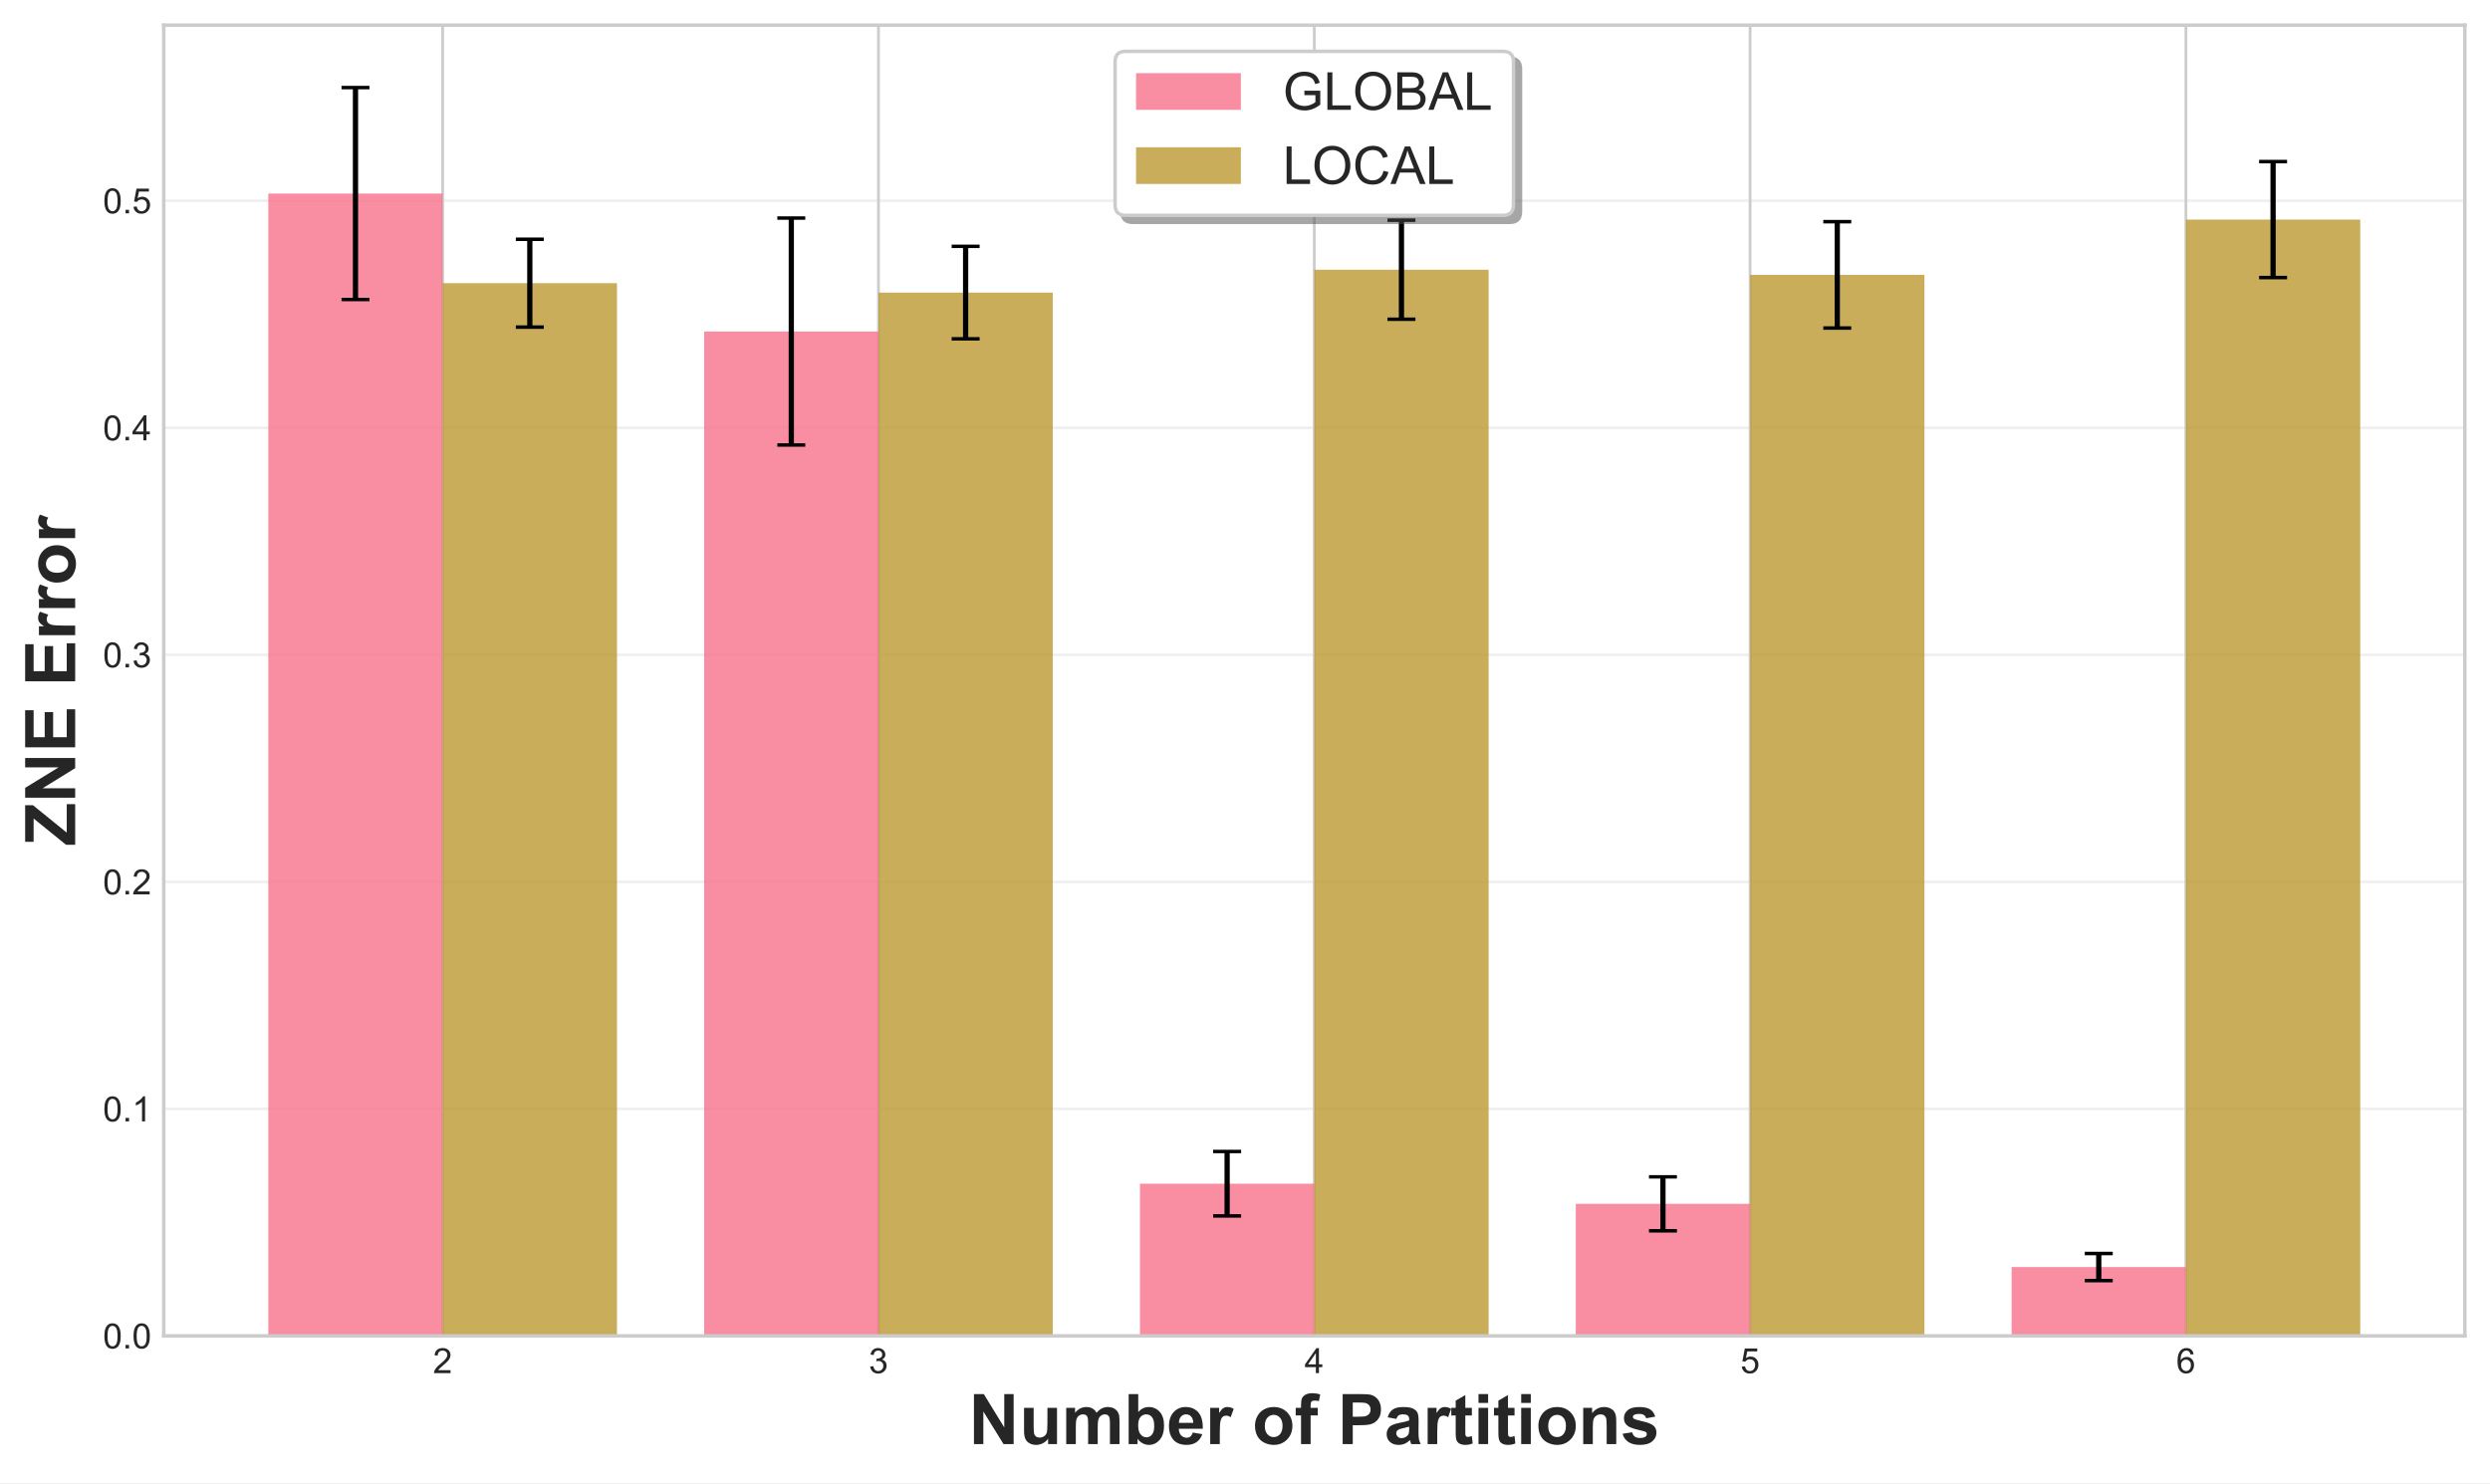
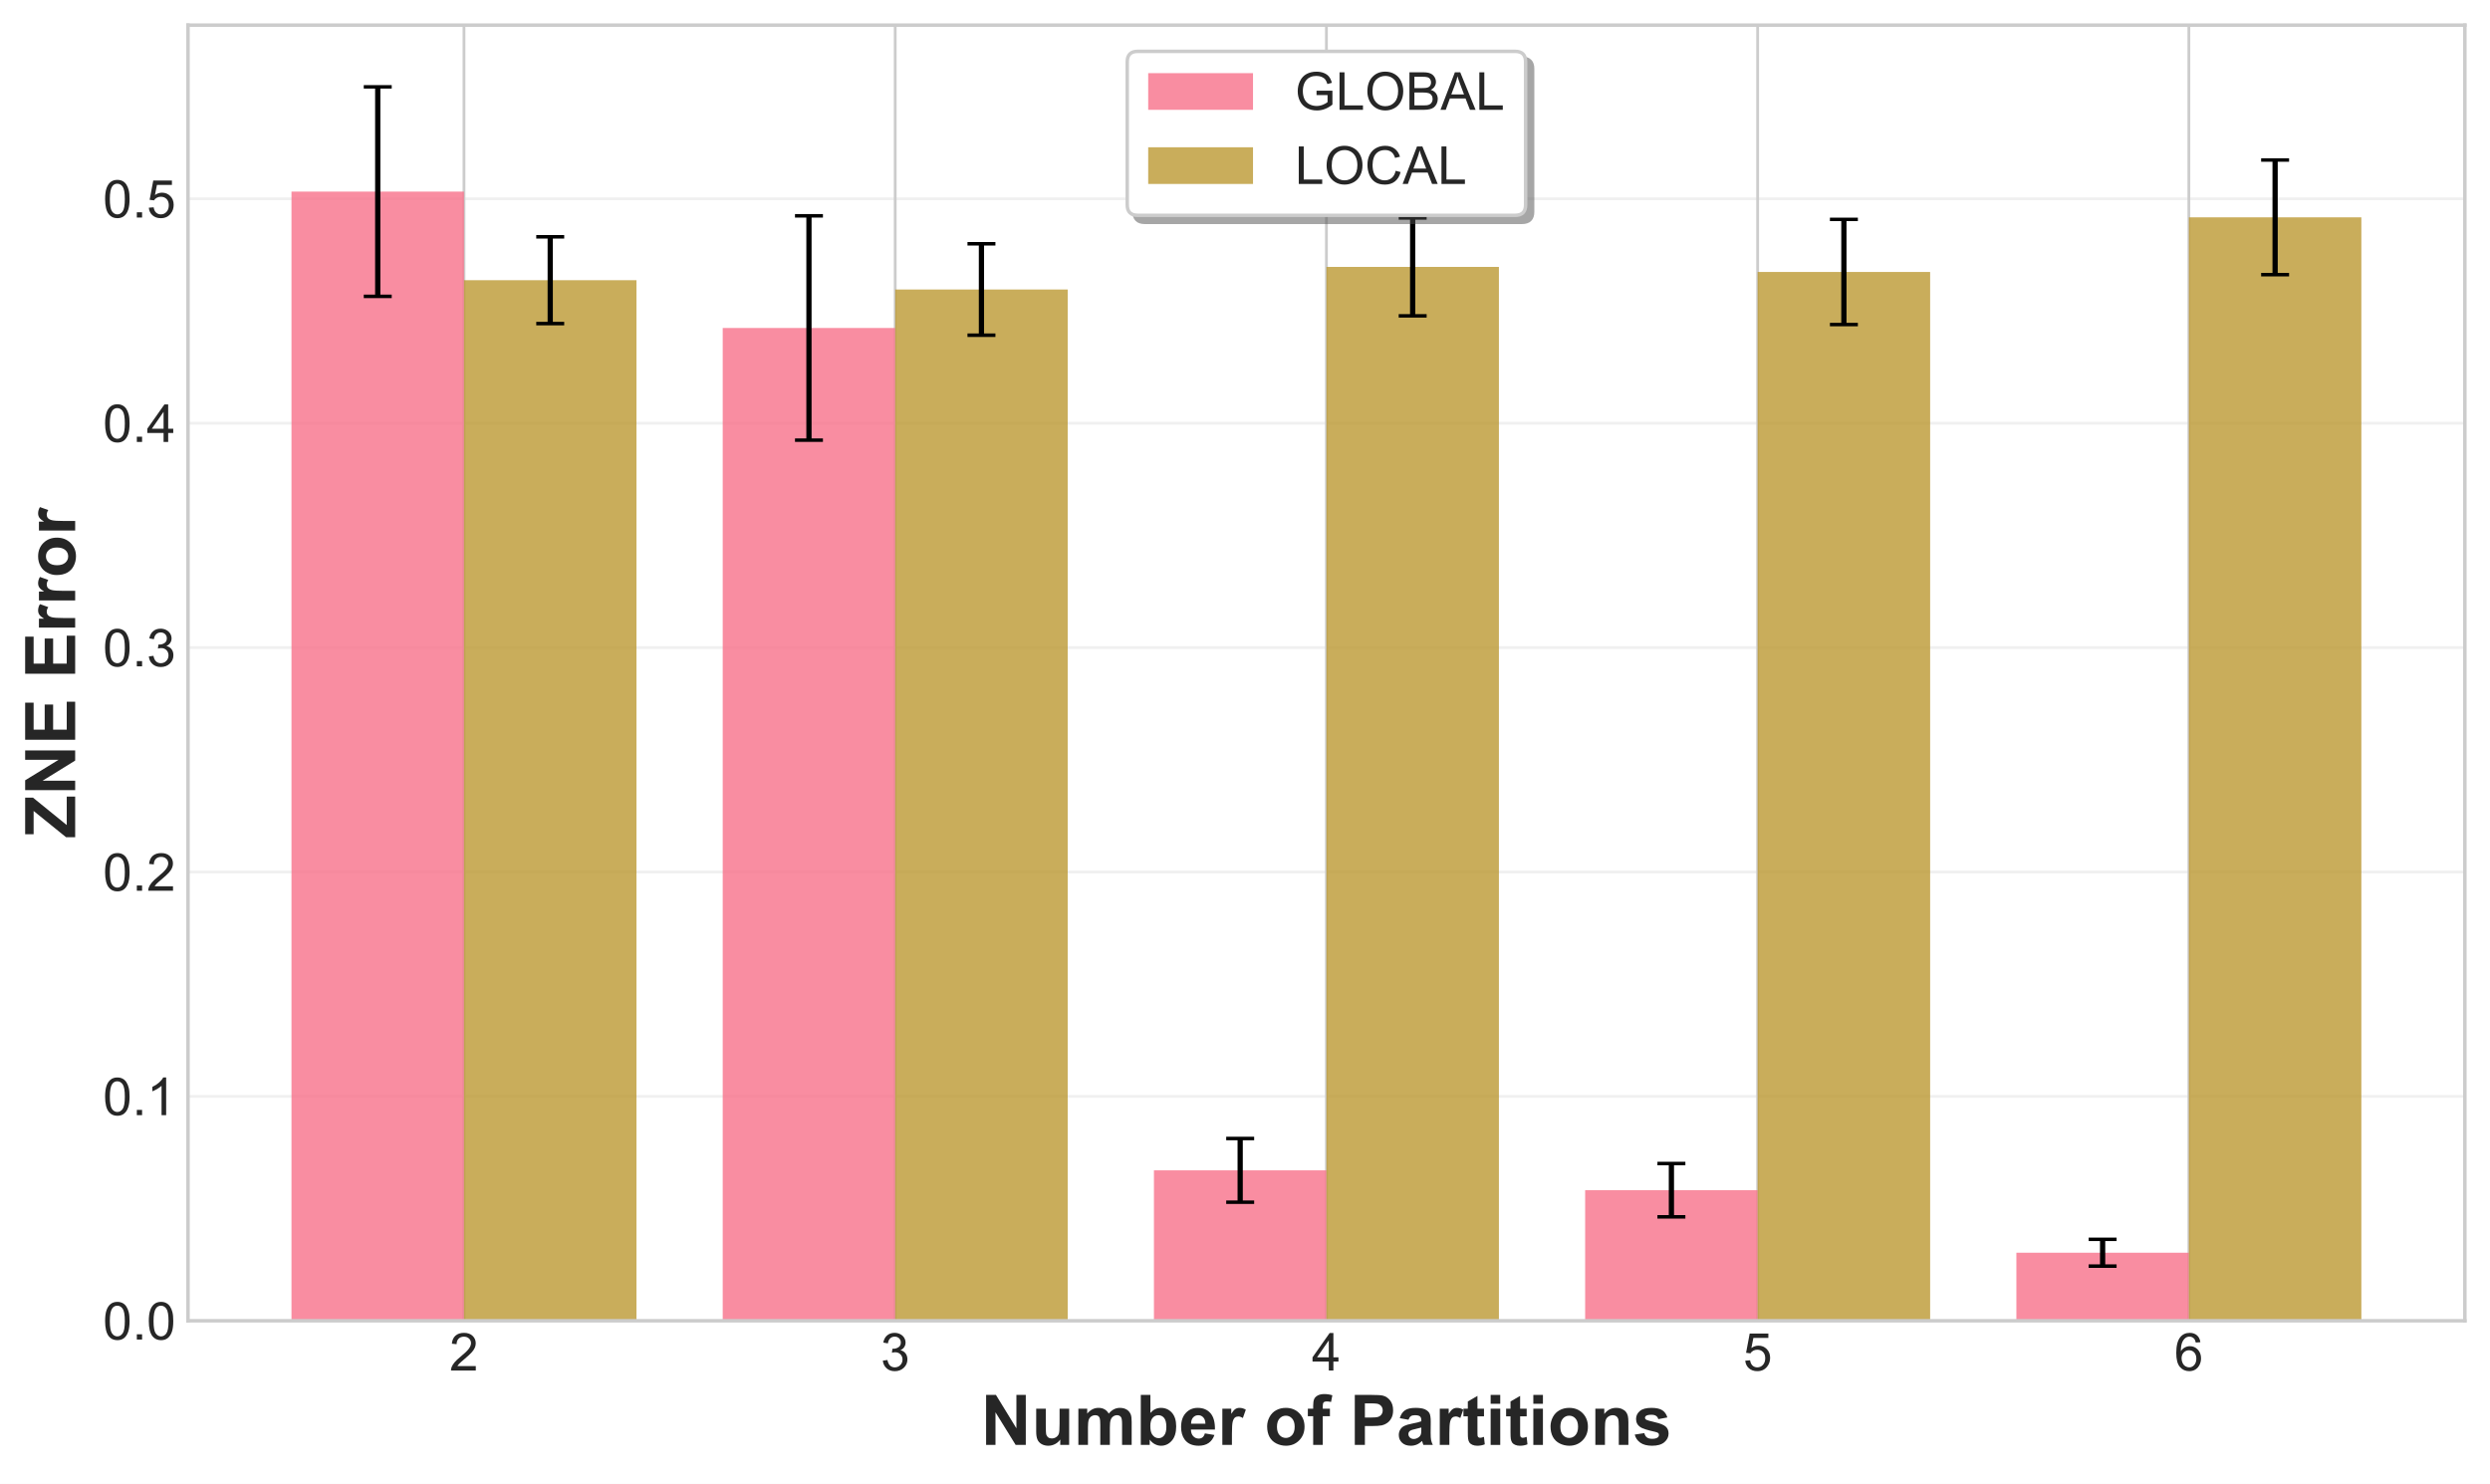
- <svg xmlns="http://www.w3.org/2000/svg" xmlns:xlink="http://www.w3.org/1999/xlink" width="712.697pt" height="424.488pt" viewBox="0 0 712.697 424.488" version="1.1">
+ <svg xmlns="http://www.w3.org/2000/svg" xmlns:xlink="http://www.w3.org/1999/xlink" width="712.717pt" height="424.74pt" viewBox="0 0 712.717 424.74" version="1.1">
  <defs>
    <style type="text/css">*{stroke-linejoin: round; stroke-linecap: butt}</style>
  </defs>
  <g id="figure_1">
    <g id="patch_1">
-       <path d="M 0 424.488  L 712.697 424.488  L 712.697 0  L 0 0  z " style="fill: #ffffff" />
+       <path d="M 0 424.74  L 712.717 424.74  L 712.717 0  L 0 0  z " style="fill: #ffffff" />
    </g>
    <g id="axes_1">
      <g id="patch_2">
-         <path d="M 46.862 382.38  L 705.497 382.38  L 705.497 7.2  L 46.862 7.2  z " style="fill: #ffffff" />
+         <path d="M 53.812 378.06  L 705.518 378.06  L 705.518 7.2  L 53.812 7.2  z " style="fill: #ffffff" />
      </g>
      <g id="matplotlib.axis_1">
        <g id="xtick_1">
          <g id="line2d_1">
-             <path d="M 126.697 382.38  L 126.697 7.2  " clip-path="url(#p441b4c1f3f)" style="fill: none; stroke: #cccccc; stroke-width: 0.8; stroke-linecap: round" />
+             <path d="M 132.807 378.06  L 132.807 7.2  " clip-path="url(#pfa8457f4aa)" style="fill: none; stroke: #cccccc; stroke-width: 0.8; stroke-linecap: round" />
          </g>
          <g id="line2d_2" />
          <g id="text_1">
-             <g style="fill: #262626" transform="translate(123.9166 393.0378) scale(0.1 -0.1)">
+             <g style="fill: #262626" transform="translate(128.6363 392.2967) scale(0.15 -0.15)">
              <defs>
                <path id="ArialMT-32" d="M 3222 541  L 3222 0  L 194 0  Q 188 203 259 391  Q 375 700 629 1000  Q 884 1300 1366 1694  Q 2113 2306 2375 2664  Q 2638 3022 2638 3341  Q 2638 3675 2398 3904  Q 2159 4134 1775 4134  Q 1369 4134 1125 3890  Q 881 3647 878 3216  L 300 3275  Q 359 3922 746 4261  Q 1134 4600 1788 4600  Q 2447 4600 2831 4234  Q 3216 3869 3216 3328  Q 3216 3053 3103 2787  Q 2991 2522 2730 2228  Q 2469 1934 1863 1422  Q 1356 997 1212 845  Q 1069 694 975 541  L 3222 541  z " transform="scale(0.015625)" />
              </defs>
              <use xlink:href="#ArialMT-32" />
            </g>
          </g>
        </g>
        <g id="xtick_2">
          <g id="line2d_3">
-             <path d="M 251.439 382.38  L 251.439 7.2  " clip-path="url(#p441b4c1f3f)" style="fill: none; stroke: #cccccc; stroke-width: 0.8; stroke-linecap: round" />
+             <path d="M 256.236 378.06  L 256.236 7.2  " clip-path="url(#pfa8457f4aa)" style="fill: none; stroke: #cccccc; stroke-width: 0.8; stroke-linecap: round" />
          </g>
          <g id="line2d_4" />
          <g id="text_2">
-             <g style="fill: #262626" transform="translate(248.6581 393.0378) scale(0.1 -0.1)">
+             <g style="fill: #262626" transform="translate(252.0653 392.2967) scale(0.15 -0.15)">
              <defs>
                <path id="ArialMT-33" d="M 269 1209  L 831 1284  Q 928 806 1161 595  Q 1394 384 1728 384  Q 2125 384 2398 659  Q 2672 934 2672 1341  Q 2672 1728 2419 1979  Q 2166 2231 1775 2231  Q 1616 2231 1378 2169  L 1441 2663  Q 1497 2656 1531 2656  Q 1891 2656 2178 2843  Q 2466 3031 2466 3422  Q 2466 3731 2256 3934  Q 2047 4138 1716 4138  Q 1388 4138 1169 3931  Q 950 3725 888 3313  L 325 3413  Q 428 3978 793 4289  Q 1159 4600 1703 4600  Q 2078 4600 2393 4439  Q 2709 4278 2876 4000  Q 3044 3722 3044 3409  Q 3044 3113 2884 2869  Q 2725 2625 2413 2481  Q 2819 2388 3044 2092  Q 3269 1797 3269 1353  Q 3269 753 2831 336  Q 2394 -81 1725 -81  Q 1122 -81 723 278  Q 325 638 269 1209  z " transform="scale(0.015625)" />
              </defs>
              <use xlink:href="#ArialMT-33" />
            </g>
          </g>
        </g>
        <g id="xtick_3">
          <g id="line2d_5">
-             <path d="M 376.18 382.38  L 376.18 7.2  " clip-path="url(#p441b4c1f3f)" style="fill: none; stroke: #cccccc; stroke-width: 0.8; stroke-linecap: round" />
+             <path d="M 379.665 378.06  L 379.665 7.2  " clip-path="url(#pfa8457f4aa)" style="fill: none; stroke: #cccccc; stroke-width: 0.8; stroke-linecap: round" />
          </g>
          <g id="line2d_6" />
          <g id="text_3">
-             <g style="fill: #262626" transform="translate(373.3995 393.0378) scale(0.1 -0.1)">
+             <g style="fill: #262626" transform="translate(375.4943 392.2967) scale(0.15 -0.15)">
              <defs>
                <path id="ArialMT-34" d="M 2069 0  L 2069 1097  L 81 1097  L 81 1613  L 2172 4581  L 2631 4581  L 2631 1613  L 3250 1613  L 3250 1097  L 2631 1097  L 2631 0  L 2069 0  z M 2069 1613  L 2069 3678  L 634 1613  L 2069 1613  z " transform="scale(0.015625)" />
              </defs>
              <use xlink:href="#ArialMT-34" />
            </g>
          </g>
        </g>
        <g id="xtick_4">
          <g id="line2d_7">
-             <path d="M 500.921 382.38  L 500.921 7.2  " clip-path="url(#p441b4c1f3f)" style="fill: none; stroke: #cccccc; stroke-width: 0.8; stroke-linecap: round" />
+             <path d="M 503.094 378.06  L 503.094 7.2  " clip-path="url(#pfa8457f4aa)" style="fill: none; stroke: #cccccc; stroke-width: 0.8; stroke-linecap: round" />
          </g>
          <g id="line2d_8" />
          <g id="text_4">
-             <g style="fill: #262626" transform="translate(498.141 393.0378) scale(0.1 -0.1)">
+             <g style="fill: #262626" transform="translate(498.9233 392.2967) scale(0.15 -0.15)">
              <defs>
                <path id="ArialMT-35" d="M 266 1200  L 856 1250  Q 922 819 1161 601  Q 1400 384 1738 384  Q 2144 384 2425 690  Q 2706 997 2706 1503  Q 2706 1984 2436 2262  Q 2166 2541 1728 2541  Q 1456 2541 1237 2417  Q 1019 2294 894 2097  L 366 2166  L 809 4519  L 3088 4519  L 3088 3981  L 1259 3981  L 1013 2750  Q 1425 3038 1878 3038  Q 2478 3038 2890 2622  Q 3303 2206 3303 1553  Q 3303 931 2941 478  Q 2500 -78 1738 -78  Q 1113 -78 717 272  Q 322 622 266 1200  z " transform="scale(0.015625)" />
              </defs>
              <use xlink:href="#ArialMT-35" />
            </g>
          </g>
        </g>
        <g id="xtick_5">
          <g id="line2d_9">
-             <path d="M 625.663 382.38  L 625.663 7.2  " clip-path="url(#p441b4c1f3f)" style="fill: none; stroke: #cccccc; stroke-width: 0.8; stroke-linecap: round" />
+             <path d="M 626.523 378.06  L 626.523 7.2  " clip-path="url(#pfa8457f4aa)" style="fill: none; stroke: #cccccc; stroke-width: 0.8; stroke-linecap: round" />
          </g>
          <g id="line2d_10" />
          <g id="text_5">
-             <g style="fill: #262626" transform="translate(622.8825 393.0378) scale(0.1 -0.1)">
+             <g style="fill: #262626" transform="translate(622.3523 392.2967) scale(0.15 -0.15)">
              <defs>
                <path id="ArialMT-36" d="M 3184 3459  L 2625 3416  Q 2550 3747 2413 3897  Q 2184 4138 1850 4138  Q 1581 4138 1378 3988  Q 1113 3794 959 3422  Q 806 3050 800 2363  Q 1003 2672 1297 2822  Q 1591 2972 1913 2972  Q 2475 2972 2870 2558  Q 3266 2144 3266 1488  Q 3266 1056 3080 686  Q 2894 316 2569 119  Q 2244 -78 1831 -78  Q 1128 -78 684 439  Q 241 956 241 2144  Q 241 3472 731 4075  Q 1159 4600 1884 4600  Q 2425 4600 2770 4297  Q 3116 3994 3184 3459  z M 888 1484  Q 888 1194 1011 928  Q 1134 663 1356 523  Q 1578 384 1822 384  Q 2178 384 2434 671  Q 2691 959 2691 1453  Q 2691 1928 2437 2201  Q 2184 2475 1800 2475  Q 1419 2475 1153 2201  Q 888 1928 888 1484  z " transform="scale(0.015625)" />
              </defs>
              <use xlink:href="#ArialMT-36" />
            </g>
          </g>
        </g>
        <g id="text_6">
-           <g style="fill: #262626" transform="translate(277.2878 413.3409) scale(0.2 -0.2)">
+           <g style="fill: #262626" transform="translate(280.7728 413.5936) scale(0.2 -0.2)">
            <defs>
              <path id="Arial-BoldMT-4e" d="M 475 0  L 475 4581  L 1375 4581  L 3250 1522  L 3250 4581  L 4109 4581  L 4109 0  L 3181 0  L 1334 2988  L 1334 0  L 475 0  z " transform="scale(0.015625)" />
              <path id="Arial-BoldMT-75" d="M 2644 0  L 2644 497  Q 2463 231 2167 78  Q 1872 -75 1544 -75  Q 1209 -75 943 72  Q 678 219 559 484  Q 441 750 441 1219  L 441 3319  L 1319 3319  L 1319 1794  Q 1319 1094 1367 936  Q 1416 778 1544 686  Q 1672 594 1869 594  Q 2094 594 2272 717  Q 2450 841 2515 1023  Q 2581 1206 2581 1919  L 2581 3319  L 3459 3319  L 3459 0  L 2644 0  z " transform="scale(0.015625)" />
              <path id="Arial-BoldMT-6d" d="M 394 3319  L 1203 3319  L 1203 2866  Q 1638 3394 2238 3394  Q 2556 3394 2790 3262  Q 3025 3131 3175 2866  Q 3394 3131 3647 3262  Q 3900 3394 4188 3394  Q 4553 3394 4806 3245  Q 5059 3097 5184 2809  Q 5275 2597 5275 2122  L 5275 0  L 4397 0  L 4397 1897  Q 4397 2391 4306 2534  Q 4184 2722 3931 2722  Q 3747 2722 3584 2609  Q 3422 2497 3350 2280  Q 3278 2063 3278 1594  L 3278 0  L 2400 0  L 2400 1819  Q 2400 2303 2353 2443  Q 2306 2584 2207 2653  Q 2109 2722 1941 2722  Q 1738 2722 1575 2612  Q 1413 2503 1342 2297  Q 1272 2091 1272 1613  L 1272 0  L 394 0  L 394 3319  z " transform="scale(0.015625)" />
              <path id="Arial-BoldMT-62" d="M 422 0  L 422 4581  L 1300 4581  L 1300 2931  Q 1706 3394 2263 3394  Q 2869 3394 3266 2955  Q 3663 2516 3663 1694  Q 3663 844 3258 384  Q 2853 -75 2275 -75  Q 1991 -75 1714 67  Q 1438 209 1238 488  L 1238 0  L 422 0  z M 1294 1731  Q 1294 1216 1456 969  Q 1684 619 2063 619  Q 2353 619 2558 867  Q 2763 1116 2763 1650  Q 2763 2219 2556 2470  Q 2350 2722 2028 2722  Q 1713 2722 1503 2476  Q 1294 2231 1294 1731  z " transform="scale(0.015625)" />
              <path id="Arial-BoldMT-65" d="M 2381 1056  L 3256 909  Q 3088 428 2723 176  Q 2359 -75 1813 -75  Q 947 -75 531 491  Q 203 944 203 1634  Q 203 2459 634 2926  Q 1066 3394 1725 3394  Q 2466 3394 2894 2905  Q 3322 2416 3303 1406  L 1103 1406  Q 1113 1016 1316 798  Q 1519 581 1822 581  Q 2028 581 2168 693  Q 2309 806 2381 1056  z M 2431 1944  Q 2422 2325 2234 2523  Q 2047 2722 1778 2722  Q 1491 2722 1303 2513  Q 1116 2303 1119 1944  L 2431 1944  z " transform="scale(0.015625)" />
              <path id="Arial-BoldMT-72" d="M 1300 0  L 422 0  L 422 3319  L 1238 3319  L 1238 2847  Q 1447 3181 1614 3287  Q 1781 3394 1994 3394  Q 2294 3394 2572 3228  L 2300 2463  Q 2078 2606 1888 2606  Q 1703 2606 1575 2504  Q 1447 2403 1373 2137  Q 1300 1872 1300 1025  L 1300 0  z " transform="scale(0.015625)" />
              <path id="Arial-BoldMT-20" transform="scale(0.015625)" />
              <path id="Arial-BoldMT-6f" d="M 256 1706  Q 256 2144 472 2553  Q 688 2963 1083 3178  Q 1478 3394 1966 3394  Q 2719 3394 3200 2905  Q 3681 2416 3681 1669  Q 3681 916 3195 420  Q 2709 -75 1972 -75  Q 1516 -75 1102 131  Q 688 338 472 736  Q 256 1134 256 1706  z M 1156 1659  Q 1156 1166 1390 903  Q 1625 641 1969 641  Q 2313 641 2545 903  Q 2778 1166 2778 1666  Q 2778 2153 2545 2415  Q 2313 2678 1969 2678  Q 1625 2678 1390 2415  Q 1156 2153 1156 1659  z " transform="scale(0.015625)" />
              <path id="Arial-BoldMT-66" d="M 75 3319  L 563 3319  L 563 3569  Q 563 3988 652 4194  Q 741 4400 980 4529  Q 1219 4659 1584 4659  Q 1959 4659 2319 4547  L 2200 3934  Q 1991 3984 1797 3984  Q 1606 3984 1523 3895  Q 1441 3806 1441 3553  L 1441 3319  L 2097 3319  L 2097 2628  L 1441 2628  L 1441 0  L 563 0  L 563 2628  L 75 2628  L 75 3319  z " transform="scale(0.015625)" />
              <path id="Arial-BoldMT-50" d="M 466 0  L 466 4581  L 1950 4581  Q 2794 4581 3050 4513  Q 3444 4409 3709 4064  Q 3975 3719 3975 3172  Q 3975 2750 3822 2462  Q 3669 2175 3433 2011  Q 3197 1847 2953 1794  Q 2622 1728 1994 1728  L 1391 1728  L 1391 0  L 466 0  z M 1391 3806  L 1391 2506  L 1897 2506  Q 2444 2506 2628 2578  Q 2813 2650 2917 2803  Q 3022 2956 3022 3159  Q 3022 3409 2875 3571  Q 2728 3734 2503 3775  Q 2338 3806 1838 3806  L 1391 3806  z " transform="scale(0.015625)" />
              <path id="Arial-BoldMT-61" d="M 1116 2306  L 319 2450  Q 453 2931 781 3162  Q 1109 3394 1756 3394  Q 2344 3394 2631 3255  Q 2919 3116 3036 2902  Q 3153 2688 3153 2116  L 3144 1091  Q 3144 653 3186 445  Q 3228 238 3344 0  L 2475 0  Q 2441 88 2391 259  Q 2369 338 2359 363  Q 2134 144 1878 34  Q 1622 -75 1331 -75  Q 819 -75 523 203  Q 228 481 228 906  Q 228 1188 362 1408  Q 497 1628 739 1745  Q 981 1863 1438 1950  Q 2053 2066 2291 2166  L 2291 2253  Q 2291 2506 2166 2614  Q 2041 2722 1694 2722  Q 1459 2722 1328 2630  Q 1197 2538 1116 2306  z M 2291 1594  Q 2122 1538 1756 1459  Q 1391 1381 1278 1306  Q 1106 1184 1106 997  Q 1106 813 1243 678  Q 1381 544 1594 544  Q 1831 544 2047 700  Q 2206 819 2256 991  Q 2291 1103 2291 1419  L 2291 1594  z " transform="scale(0.015625)" />
              <path id="Arial-BoldMT-74" d="M 1981 3319  L 1981 2619  L 1381 2619  L 1381 1281  Q 1381 875 1398 808  Q 1416 741 1477 697  Q 1538 653 1625 653  Q 1747 653 1978 738  L 2053 56  Q 1747 -75 1359 -75  Q 1122 -75 931 4  Q 741 84 652 211  Q 563 338 528 553  Q 500 706 500 1172  L 500 2619  L 97 2619  L 97 3319  L 500 3319  L 500 3978  L 1381 4491  L 1381 3319  L 1981 3319  z " transform="scale(0.015625)" />
              <path id="Arial-BoldMT-69" d="M 459 3769  L 459 4581  L 1338 4581  L 1338 3769  L 459 3769  z M 459 0  L 459 3319  L 1338 3319  L 1338 0  L 459 0  z " transform="scale(0.015625)" />
              <path id="Arial-BoldMT-6e" d="M 3478 0  L 2600 0  L 2600 1694  Q 2600 2231 2544 2389  Q 2488 2547 2361 2634  Q 2234 2722 2056 2722  Q 1828 2722 1647 2597  Q 1466 2472 1398 2265  Q 1331 2059 1331 1503  L 1331 0  L 453 0  L 453 3319  L 1269 3319  L 1269 2831  Q 1703 3394 2363 3394  Q 2653 3394 2893 3289  Q 3134 3184 3257 3021  Q 3381 2859 3429 2653  Q 3478 2447 3478 2063  L 3478 0  z " transform="scale(0.015625)" />
              <path id="Arial-BoldMT-73" d="M 150 947  L 1031 1081  Q 1088 825 1259 692  Q 1431 559 1741 559  Q 2081 559 2253 684  Q 2369 772 2369 919  Q 2369 1019 2306 1084  Q 2241 1147 2013 1200  Q 950 1434 666 1628  Q 272 1897 272 2375  Q 272 2806 612 3100  Q 953 3394 1669 3394  Q 2350 3394 2681 3172  Q 3013 2950 3138 2516  L 2309 2363  Q 2256 2556 2107 2659  Q 1959 2763 1684 2763  Q 1338 2763 1188 2666  Q 1088 2597 1088 2488  Q 1088 2394 1175 2328  Q 1294 2241 1995 2081  Q 2697 1922 2975 1691  Q 3250 1456 3250 1038  Q 3250 581 2869 253  Q 2488 -75 1741 -75  Q 1063 -75 667 200  Q 272 475 150 947  z " transform="scale(0.015625)" />
            </defs>
            <use xlink:href="#Arial-BoldMT-4e" />
            <use xlink:href="#Arial-BoldMT-75" transform="translate(72.2168 0)" />
            <use xlink:href="#Arial-BoldMT-6d" transform="translate(133.3008 0)" />
            <use xlink:href="#Arial-BoldMT-62" transform="translate(222.2168 0)" />
            <use xlink:href="#Arial-BoldMT-65" transform="translate(283.3008 0)" />
            <use xlink:href="#Arial-BoldMT-72" transform="translate(338.916 0)" />
            <use xlink:href="#Arial-BoldMT-20" transform="translate(377.832 0)" />
            <use xlink:href="#Arial-BoldMT-6f" transform="translate(405.6152 0)" />
            <use xlink:href="#Arial-BoldMT-66" transform="translate(466.6992 0)" />
            <use xlink:href="#Arial-BoldMT-20" transform="translate(500 0)" />
            <use xlink:href="#Arial-BoldMT-50" transform="translate(527.7832 0)" />
            <use xlink:href="#Arial-BoldMT-61" transform="translate(594.4824 0)" />
            <use xlink:href="#Arial-BoldMT-72" transform="translate(650.0977 0)" />
            <use xlink:href="#Arial-BoldMT-74" transform="translate(689.0137 0)" />
            <use xlink:href="#Arial-BoldMT-69" transform="translate(722.3145 0)" />
            <use xlink:href="#Arial-BoldMT-74" transform="translate(750.0977 0)" />
            <use xlink:href="#Arial-BoldMT-69" transform="translate(783.3984 0)" />
            <use xlink:href="#Arial-BoldMT-6f" transform="translate(811.1816 0)" />
            <use xlink:href="#Arial-BoldMT-6e" transform="translate(872.2656 0)" />
            <use xlink:href="#Arial-BoldMT-73" transform="translate(933.3496 0)" />
          </g>
        </g>
      </g>
      <g id="matplotlib.axis_2">
        <g id="ytick_1">
          <g id="line2d_11">
-             <path d="M 46.862 382.38  L 705.497 382.38  " clip-path="url(#p441b4c1f3f)" style="fill: none; stroke: #cccccc; stroke-opacity: 0.3; stroke-width: 0.8; stroke-linecap: round" />
+             <path d="M 53.812 378.06  L 705.518 378.06  " clip-path="url(#pfa8457f4aa)" style="fill: none; stroke: #cccccc; stroke-opacity: 0.3; stroke-width: 0.8; stroke-linecap: round" />
          </g>
          <g id="line2d_12" />
          <g id="text_7">
-             <g style="fill: #262626" transform="translate(29.4625 385.9589) scale(0.1 -0.1)">
+             <g style="fill: #262626" transform="translate(29.4625 383.4284) scale(0.15 -0.15)">
              <defs>
                <path id="ArialMT-30" d="M 266 2259  Q 266 3072 433 3567  Q 600 4063 929 4331  Q 1259 4600 1759 4600  Q 2128 4600 2406 4451  Q 2684 4303 2865 4023  Q 3047 3744 3150 3342  Q 3253 2941 3253 2259  Q 3253 1453 3087 958  Q 2922 463 2592 192  Q 2263 -78 1759 -78  Q 1097 -78 719 397  Q 266 969 266 2259  z M 844 2259  Q 844 1131 1108 757  Q 1372 384 1759 384  Q 2147 384 2411 759  Q 2675 1134 2675 2259  Q 2675 3391 2411 3762  Q 2147 4134 1753 4134  Q 1366 4134 1134 3806  Q 844 3388 844 2259  z " transform="scale(0.015625)" />
                <path id="ArialMT-2e" d="M 581 0  L 581 641  L 1222 641  L 1222 0  L 581 0  z " transform="scale(0.015625)" />
              </defs>
              <use xlink:href="#ArialMT-30" />
              <use xlink:href="#ArialMT-2e" transform="translate(55.61523 0)" />
              <use xlink:href="#ArialMT-30" transform="translate(83.39844 0)" />
            </g>
          </g>
        </g>
        <g id="ytick_2">
          <g id="line2d_13">
-             <path d="M 46.862 317.4  L 705.497 317.4  " clip-path="url(#p441b4c1f3f)" style="fill: none; stroke: #cccccc; stroke-opacity: 0.3; stroke-width: 0.8; stroke-linecap: round" />
+             <path d="M 53.812 313.828  L 705.518 313.828  " clip-path="url(#pfa8457f4aa)" style="fill: none; stroke: #cccccc; stroke-opacity: 0.3; stroke-width: 0.8; stroke-linecap: round" />
          </g>
          <g id="line2d_14" />
          <g id="text_8">
-             <g style="fill: #262626" transform="translate(29.4625 320.979) scale(0.1 -0.1)">
+             <g style="fill: #262626" transform="translate(29.4625 319.1966) scale(0.15 -0.15)">
              <defs>
                <path id="ArialMT-31" d="M 2384 0  L 1822 0  L 1822 3584  Q 1619 3391 1289 3197  Q 959 3003 697 2906  L 697 3450  Q 1169 3672 1522 3987  Q 1875 4303 2022 4600  L 2384 4600  L 2384 0  z " transform="scale(0.015625)" />
              </defs>
              <use xlink:href="#ArialMT-30" />
              <use xlink:href="#ArialMT-2e" transform="translate(55.61523 0)" />
              <use xlink:href="#ArialMT-31" transform="translate(83.39844 0)" />
            </g>
          </g>
        </g>
        <g id="ytick_3">
          <g id="line2d_15">
-             <path d="M 46.862 252.42  L 705.497 252.42  " clip-path="url(#p441b4c1f3f)" style="fill: none; stroke: #cccccc; stroke-opacity: 0.3; stroke-width: 0.8; stroke-linecap: round" />
+             <path d="M 53.812 249.597  L 705.518 249.597  " clip-path="url(#pfa8457f4aa)" style="fill: none; stroke: #cccccc; stroke-opacity: 0.3; stroke-width: 0.8; stroke-linecap: round" />
          </g>
          <g id="line2d_16" />
          <g id="text_9">
-             <g style="fill: #262626" transform="translate(29.4625 255.999) scale(0.1 -0.1)">
+             <g style="fill: #262626" transform="translate(29.4625 254.9649) scale(0.15 -0.15)">
              <use xlink:href="#ArialMT-30" />
              <use xlink:href="#ArialMT-2e" transform="translate(55.61523 0)" />
              <use xlink:href="#ArialMT-32" transform="translate(83.39844 0)" />
            </g>
          </g>
        </g>
        <g id="ytick_4">
          <g id="line2d_17">
-             <path d="M 46.862 187.44  L 705.497 187.44  " clip-path="url(#p441b4c1f3f)" style="fill: none; stroke: #cccccc; stroke-opacity: 0.3; stroke-width: 0.8; stroke-linecap: round" />
+             <path d="M 53.812 185.365  L 705.518 185.365  " clip-path="url(#pfa8457f4aa)" style="fill: none; stroke: #cccccc; stroke-opacity: 0.3; stroke-width: 0.8; stroke-linecap: round" />
          </g>
          <g id="line2d_18" />
          <g id="text_10">
-             <g style="fill: #262626" transform="translate(29.4625 191.0191) scale(0.1 -0.1)">
+             <g style="fill: #262626" transform="translate(29.4625 190.7332) scale(0.15 -0.15)">
              <use xlink:href="#ArialMT-30" />
              <use xlink:href="#ArialMT-2e" transform="translate(55.61523 0)" />
              <use xlink:href="#ArialMT-33" transform="translate(83.39844 0)" />
            </g>
          </g>
        </g>
        <g id="ytick_5">
          <g id="line2d_19">
-             <path d="M 46.862 122.46  L 705.497 122.46  " clip-path="url(#p441b4c1f3f)" style="fill: none; stroke: #cccccc; stroke-opacity: 0.3; stroke-width: 0.8; stroke-linecap: round" />
+             <path d="M 53.812 121.133  L 705.518 121.133  " clip-path="url(#pfa8457f4aa)" style="fill: none; stroke: #cccccc; stroke-opacity: 0.3; stroke-width: 0.8; stroke-linecap: round" />
          </g>
          <g id="line2d_20" />
          <g id="text_11">
-             <g style="fill: #262626" transform="translate(29.4625 126.0392) scale(0.1 -0.1)">
+             <g style="fill: #262626" transform="translate(29.4625 126.5015) scale(0.15 -0.15)">
              <use xlink:href="#ArialMT-30" />
              <use xlink:href="#ArialMT-2e" transform="translate(55.61523 0)" />
              <use xlink:href="#ArialMT-34" transform="translate(83.39844 0)" />
            </g>
          </g>
        </g>
        <g id="ytick_6">
          <g id="line2d_21">
-             <path d="M 46.862 57.48  L 705.497 57.48  " clip-path="url(#p441b4c1f3f)" style="fill: none; stroke: #cccccc; stroke-opacity: 0.3; stroke-width: 0.8; stroke-linecap: round" />
+             <path d="M 53.812 56.901  L 705.518 56.901  " clip-path="url(#pfa8457f4aa)" style="fill: none; stroke: #cccccc; stroke-opacity: 0.3; stroke-width: 0.8; stroke-linecap: round" />
          </g>
          <g id="line2d_22" />
          <g id="text_12">
-             <g style="fill: #262626" transform="translate(29.4625 61.05924) scale(0.1 -0.1)">
+             <g style="fill: #262626" transform="translate(29.4625 62.26974) scale(0.15 -0.15)">
              <use xlink:href="#ArialMT-30" />
              <use xlink:href="#ArialMT-2e" transform="translate(55.61523 0)" />
              <use xlink:href="#ArialMT-35" transform="translate(83.39844 0)" />
            </g>
          </g>
        </g>
        <g id="text_13">
-           <g style="fill: #262626" transform="translate(21.51562 242.0228) rotate(-90) scale(0.2 -0.2)">
+           <g style="fill: #262626" transform="translate(21.51562 239.8628) rotate(-90) scale(0.2 -0.2)">
            <defs>
              <path id="Arial-BoldMT-5a" d="M 69 0  L 69 834  L 2475 3806  L 341 3806  L 341 4581  L 3694 4581  L 3694 3863  L 1184 772  L 3791 772  L 3791 0  L 69 0  z " transform="scale(0.015625)" />
              <path id="Arial-BoldMT-45" d="M 466 0  L 466 4581  L 3863 4581  L 3863 3806  L 1391 3806  L 1391 2791  L 3691 2791  L 3691 2019  L 1391 2019  L 1391 772  L 3950 772  L 3950 0  L 466 0  z " transform="scale(0.015625)" />
            </defs>
            <use xlink:href="#Arial-BoldMT-5a" />
            <use xlink:href="#Arial-BoldMT-4e" transform="translate(61.08398 0)" />
            <use xlink:href="#Arial-BoldMT-45" transform="translate(133.3008 0)" />
            <use xlink:href="#Arial-BoldMT-20" transform="translate(200 0)" />
            <use xlink:href="#Arial-BoldMT-45" transform="translate(227.7832 0)" />
            <use xlink:href="#Arial-BoldMT-72" transform="translate(294.4824 0)" />
            <use xlink:href="#Arial-BoldMT-72" transform="translate(333.3984 0)" />
            <use xlink:href="#Arial-BoldMT-6f" transform="translate(372.3145 0)" />
            <use xlink:href="#Arial-BoldMT-72" transform="translate(433.3984 0)" />
          </g>
        </g>
      </g>
      <g id="patch_3">
-         <path d="M 76.8 382.38  L 126.697 382.38  L 126.697 55.398  L 76.8 55.398  z " clip-path="url(#p441b4c1f3f)" style="fill: #f77189; opacity: 0.8" />
+         <path d="M 83.435 378.06  L 132.807 378.06  L 132.807 54.843  L 83.435 54.843  z " clip-path="url(#pfa8457f4aa)" style="fill: #f77189; opacity: 0.8" />
      </g>
      <g id="patch_4">
-         <path d="M 201.542 382.38  L 251.439 382.38  L 251.439 94.893  L 201.542 94.893  z " clip-path="url(#p441b4c1f3f)" style="fill: #f77189; opacity: 0.8" />
+         <path d="M 206.864 378.06  L 256.236 378.06  L 256.236 93.883  L 206.864 93.883  z " clip-path="url(#pfa8457f4aa)" style="fill: #f77189; opacity: 0.8" />
      </g>
      <g id="patch_5">
-         <path d="M 326.283 382.38  L 376.18 382.38  L 376.18 338.815  L 326.283 338.815  z " clip-path="url(#p441b4c1f3f)" style="fill: #f77189; opacity: 0.8" />
+         <path d="M 330.293 378.06  L 379.665 378.06  L 379.665 334.997  L 330.293 334.997  z " clip-path="url(#pfa8457f4aa)" style="fill: #f77189; opacity: 0.8" />
      </g>
      <g id="patch_6">
-         <path d="M 451.025 382.38  L 500.921 382.38  L 500.921 344.568  L 451.025 344.568  z " clip-path="url(#p441b4c1f3f)" style="fill: #f77189; opacity: 0.8" />
+         <path d="M 453.722 378.06  L 503.094 378.06  L 503.094 340.683  L 453.722 340.683  z " clip-path="url(#pfa8457f4aa)" style="fill: #f77189; opacity: 0.8" />
      </g>
      <g id="patch_7">
-         <path d="M 575.766 382.38  L 625.663 382.38  L 625.663 362.669  L 575.766 362.669  z " clip-path="url(#p441b4c1f3f)" style="fill: #f77189; opacity: 0.8" />
+         <path d="M 577.151 378.06  L 626.523 378.06  L 626.523 358.576  L 577.151 358.576  z " clip-path="url(#pfa8457f4aa)" style="fill: #f77189; opacity: 0.8" />
      </g>
      <g id="patch_8">
-         <path d="M 126.697 382.38  L 176.594 382.38  L 176.594 81.055  L 126.697 81.055  z " clip-path="url(#p441b4c1f3f)" style="fill: #bb9832; opacity: 0.8" />
+         <path d="M 132.807 378.06  L 182.179 378.06  L 182.179 80.204  L 132.807 80.204  z " clip-path="url(#pfa8457f4aa)" style="fill: #bb9832; opacity: 0.8" />
      </g>
      <g id="patch_9">
-         <path d="M 251.439 382.38  L 301.335 382.38  L 301.335 83.749  L 251.439 83.749  z " clip-path="url(#p441b4c1f3f)" style="fill: #bb9832; opacity: 0.8" />
+         <path d="M 256.236 378.06  L 305.608 378.06  L 305.608 82.867  L 256.236 82.867  z " clip-path="url(#pfa8457f4aa)" style="fill: #bb9832; opacity: 0.8" />
      </g>
      <g id="patch_10">
-         <path d="M 376.18 382.38  L 426.077 382.38  L 426.077 77.205  L 376.18 77.205  z " clip-path="url(#p441b4c1f3f)" style="fill: #bb9832; opacity: 0.8" />
+         <path d="M 379.665 378.06  L 429.037 378.06  L 429.037 76.399  L 379.665 76.399  z " clip-path="url(#pfa8457f4aa)" style="fill: #bb9832; opacity: 0.8" />
      </g>
      <g id="patch_11">
-         <path d="M 500.921 382.38  L 550.818 382.38  L 550.818 78.672  L 500.921 78.672  z " clip-path="url(#p441b4c1f3f)" style="fill: #bb9832; opacity: 0.8" />
+         <path d="M 503.094 378.06  L 552.466 378.06  L 552.466 77.85  L 503.094 77.85  z " clip-path="url(#pfa8457f4aa)" style="fill: #bb9832; opacity: 0.8" />
      </g>
      <g id="patch_12">
-         <path d="M 625.663 382.38  L 675.56 382.38  L 675.56 62.852  L 625.663 62.852  z " clip-path="url(#p441b4c1f3f)" style="fill: #bb9832; opacity: 0.8" />
+         <path d="M 626.523 378.06  L 675.895 378.06  L 675.895 62.211  L 626.523 62.211  z " clip-path="url(#pfa8457f4aa)" style="fill: #bb9832; opacity: 0.8" />
      </g>
      <g id="LineCollection_1">
-         <path d="M 101.749 85.731  L 101.749 25.066  " clip-path="url(#p441b4c1f3f)" style="fill: none; stroke: #000000; stroke-width: 1.5" />
-         <path d="M 226.49 127.371  L 226.49 62.414  " clip-path="url(#p441b4c1f3f)" style="fill: none; stroke: #000000; stroke-width: 1.5" />
-         <path d="M 351.232 348.039  L 351.232 329.591  " clip-path="url(#p441b4c1f3f)" style="fill: none; stroke: #000000; stroke-width: 1.5" />
-         <path d="M 475.973 352.288  L 475.973 336.848  " clip-path="url(#p441b4c1f3f)" style="fill: none; stroke: #000000; stroke-width: 1.5" />
-         <path d="M 600.715 366.545  L 600.715 358.794  " clip-path="url(#p441b4c1f3f)" style="fill: none; stroke: #000000; stroke-width: 1.5" />
+         <path d="M 108.121 84.827  L 108.121 24.86  " clip-path="url(#pfa8457f4aa)" style="fill: none; stroke: #000000; stroke-width: 1.5" />
+         <path d="M 231.55 125.987  L 231.55 61.778  " clip-path="url(#pfa8457f4aa)" style="fill: none; stroke: #000000; stroke-width: 1.5" />
+         <path d="M 354.979 344.115  L 354.979 325.879  " clip-path="url(#pfa8457f4aa)" style="fill: none; stroke: #000000; stroke-width: 1.5" />
+         <path d="M 478.408 348.315  L 478.408 333.052  " clip-path="url(#pfa8457f4aa)" style="fill: none; stroke: #000000; stroke-width: 1.5" />
+         <path d="M 601.837 362.408  L 601.837 354.745  " clip-path="url(#pfa8457f4aa)" style="fill: none; stroke: #000000; stroke-width: 1.5" />
      </g>
      <g id="line2d_23">
        <defs>
-           <path id="m296e7bc783" d="M 4 0  L -4 -0  " style="stroke: #000000" />
+           <path id="m0720dc2e84" d="M 4 0  L -4 -0  " style="stroke: #000000" />
        </defs>
-         <g clip-path="url(#p441b4c1f3f)">
-           <use xlink:href="#m296e7bc783" x="101.749" y="85.731" style="fill: #f77189; stroke: #000000" />
-           <use xlink:href="#m296e7bc783" x="226.49" y="127.371" style="fill: #f77189; stroke: #000000" />
-           <use xlink:href="#m296e7bc783" x="351.232" y="348.039" style="fill: #f77189; stroke: #000000" />
-           <use xlink:href="#m296e7bc783" x="475.973" y="352.288" style="fill: #f77189; stroke: #000000" />
-           <use xlink:href="#m296e7bc783" x="600.715" y="366.545" style="fill: #f77189; stroke: #000000" />
+         <g clip-path="url(#pfa8457f4aa)">
+           <use xlink:href="#m0720dc2e84" x="108.121" y="84.827" style="fill: #f77189; stroke: #000000" />
+           <use xlink:href="#m0720dc2e84" x="231.55" y="125.987" style="fill: #f77189; stroke: #000000" />
+           <use xlink:href="#m0720dc2e84" x="354.979" y="344.115" style="fill: #f77189; stroke: #000000" />
+           <use xlink:href="#m0720dc2e84" x="478.408" y="348.315" style="fill: #f77189; stroke: #000000" />
+           <use xlink:href="#m0720dc2e84" x="601.837" y="362.408" style="fill: #f77189; stroke: #000000" />
        </g>
      </g>
      <g id="line2d_24">
-         <g clip-path="url(#p441b4c1f3f)">
-           <use xlink:href="#m296e7bc783" x="101.749" y="25.066" style="fill: #f77189; stroke: #000000" />
-           <use xlink:href="#m296e7bc783" x="226.49" y="62.414" style="fill: #f77189; stroke: #000000" />
-           <use xlink:href="#m296e7bc783" x="351.232" y="329.591" style="fill: #f77189; stroke: #000000" />
-           <use xlink:href="#m296e7bc783" x="475.973" y="336.848" style="fill: #f77189; stroke: #000000" />
-           <use xlink:href="#m296e7bc783" x="600.715" y="358.794" style="fill: #f77189; stroke: #000000" />
+         <g clip-path="url(#pfa8457f4aa)">
+           <use xlink:href="#m0720dc2e84" x="108.121" y="24.86" style="fill: #f77189; stroke: #000000" />
+           <use xlink:href="#m0720dc2e84" x="231.55" y="61.778" style="fill: #f77189; stroke: #000000" />
+           <use xlink:href="#m0720dc2e84" x="354.979" y="325.879" style="fill: #f77189; stroke: #000000" />
+           <use xlink:href="#m0720dc2e84" x="478.408" y="333.052" style="fill: #f77189; stroke: #000000" />
+           <use xlink:href="#m0720dc2e84" x="601.837" y="354.745" style="fill: #f77189; stroke: #000000" />
        </g>
      </g>
      <g id="LineCollection_2">
-         <path d="M 151.645 93.625  L 151.645 68.485  " clip-path="url(#p441b4c1f3f)" style="fill: none; stroke: #000000; stroke-width: 1.5" />
-         <path d="M 276.387 96.987  L 276.387 70.511  " clip-path="url(#p441b4c1f3f)" style="fill: none; stroke: #000000; stroke-width: 1.5" />
-         <path d="M 401.128 91.377  L 401.128 63.033  " clip-path="url(#p441b4c1f3f)" style="fill: none; stroke: #000000; stroke-width: 1.5" />
-         <path d="M 525.87 93.901  L 525.87 63.444  " clip-path="url(#p441b4c1f3f)" style="fill: none; stroke: #000000; stroke-width: 1.5" />
-         <path d="M 650.611 79.453  L 650.611 46.251  " clip-path="url(#p441b4c1f3f)" style="fill: none; stroke: #000000; stroke-width: 1.5" />
+         <path d="M 157.493 92.63  L 157.493 67.779  " clip-path="url(#pfa8457f4aa)" style="fill: none; stroke: #000000; stroke-width: 1.5" />
+         <path d="M 280.922 95.953  L 280.922 69.782  " clip-path="url(#pfa8457f4aa)" style="fill: none; stroke: #000000; stroke-width: 1.5" />
+         <path d="M 404.351 90.407  L 404.351 62.39  " clip-path="url(#pfa8457f4aa)" style="fill: none; stroke: #000000; stroke-width: 1.5" />
+         <path d="M 527.78 92.903  L 527.78 62.796  " clip-path="url(#pfa8457f4aa)" style="fill: none; stroke: #000000; stroke-width: 1.5" />
+         <path d="M 651.209 78.621  L 651.209 45.801  " clip-path="url(#pfa8457f4aa)" style="fill: none; stroke: #000000; stroke-width: 1.5" />
      </g>
      <g id="line2d_25">
-         <g clip-path="url(#p441b4c1f3f)">
-           <use xlink:href="#m296e7bc783" x="151.645" y="93.625" style="fill: #f77189; stroke: #000000" />
-           <use xlink:href="#m296e7bc783" x="276.387" y="96.987" style="fill: #f77189; stroke: #000000" />
-           <use xlink:href="#m296e7bc783" x="401.128" y="91.377" style="fill: #f77189; stroke: #000000" />
-           <use xlink:href="#m296e7bc783" x="525.87" y="93.901" style="fill: #f77189; stroke: #000000" />
-           <use xlink:href="#m296e7bc783" x="650.611" y="79.453" style="fill: #f77189; stroke: #000000" />
+         <g clip-path="url(#pfa8457f4aa)">
+           <use xlink:href="#m0720dc2e84" x="157.493" y="92.63" style="fill: #f77189; stroke: #000000" />
+           <use xlink:href="#m0720dc2e84" x="280.922" y="95.953" style="fill: #f77189; stroke: #000000" />
+           <use xlink:href="#m0720dc2e84" x="404.351" y="90.407" style="fill: #f77189; stroke: #000000" />
+           <use xlink:href="#m0720dc2e84" x="527.78" y="92.903" style="fill: #f77189; stroke: #000000" />
+           <use xlink:href="#m0720dc2e84" x="651.209" y="78.621" style="fill: #f77189; stroke: #000000" />
        </g>
      </g>
      <g id="line2d_26">
-         <g clip-path="url(#p441b4c1f3f)">
-           <use xlink:href="#m296e7bc783" x="151.645" y="68.485" style="fill: #f77189; stroke: #000000" />
-           <use xlink:href="#m296e7bc783" x="276.387" y="70.511" style="fill: #f77189; stroke: #000000" />
-           <use xlink:href="#m296e7bc783" x="401.128" y="63.033" style="fill: #f77189; stroke: #000000" />
-           <use xlink:href="#m296e7bc783" x="525.87" y="63.444" style="fill: #f77189; stroke: #000000" />
-           <use xlink:href="#m296e7bc783" x="650.611" y="46.251" style="fill: #f77189; stroke: #000000" />
+         <g clip-path="url(#pfa8457f4aa)">
+           <use xlink:href="#m0720dc2e84" x="157.493" y="67.779" style="fill: #f77189; stroke: #000000" />
+           <use xlink:href="#m0720dc2e84" x="280.922" y="69.782" style="fill: #f77189; stroke: #000000" />
+           <use xlink:href="#m0720dc2e84" x="404.351" y="62.39" style="fill: #f77189; stroke: #000000" />
+           <use xlink:href="#m0720dc2e84" x="527.78" y="62.796" style="fill: #f77189; stroke: #000000" />
+           <use xlink:href="#m0720dc2e84" x="651.209" y="45.801" style="fill: #f77189; stroke: #000000" />
        </g>
      </g>
      <g id="patch_13">
-         <path d="M 46.862 382.38  L 46.862 7.2  " style="fill: none; stroke: #cccccc; stroke-linejoin: miter; stroke-linecap: square" />
+         <path d="M 53.812 378.06  L 53.812 7.2  " style="fill: none; stroke: #cccccc; stroke-linejoin: miter; stroke-linecap: square" />
      </g>
      <g id="patch_14">
-         <path d="M 705.497 382.38  L 705.497 7.2  " style="fill: none; stroke: #cccccc; stroke-linejoin: miter; stroke-linecap: square" />
+         <path d="M 705.518 378.06  L 705.518 7.2  " style="fill: none; stroke: #cccccc; stroke-linejoin: miter; stroke-linecap: square" />
      </g>
      <g id="patch_15">
-         <path d="M 46.862 382.38  L 705.497 382.38  " style="fill: none; stroke: #cccccc; stroke-linejoin: miter; stroke-linecap: square" />
+         <path d="M 53.812 378.06  L 705.518 378.06  " style="fill: none; stroke: #cccccc; stroke-linejoin: miter; stroke-linecap: square" />
      </g>
      <g id="patch_16">
-         <path d="M 46.862 7.2  L 705.497 7.2  " style="fill: none; stroke: #cccccc; stroke-linejoin: miter; stroke-linecap: square" />
+         <path d="M 53.812 7.2  L 705.518 7.2  " style="fill: none; stroke: #cccccc; stroke-linejoin: miter; stroke-linecap: square" />
      </g>
      <g id="legend_1">
        <g id="patch_17">
-           <path d="M 324.166 63.636  L 432.194 63.636  Q 435.194 63.636 435.194 60.636  L 435.194 19.7  Q 435.194 16.7 432.194 16.7  L 324.166 16.7  Q 321.166 16.7 321.166 19.7  L 321.166 60.636  Q 321.166 63.636 324.166 63.636  z " style="fill: #4d4d4d; opacity: 0.5; stroke: #4d4d4d; stroke-linejoin: miter" />
+           <path d="M 327.651 63.636  L 435.679 63.636  Q 438.679 63.636 438.679 60.636  L 438.679 19.7  Q 438.679 16.7 435.679 16.7  L 327.651 16.7  Q 324.651 16.7 324.651 19.7  L 324.651 60.636  Q 324.651 63.636 327.651 63.636  z " style="fill: #4d4d4d; opacity: 0.5; stroke: #4d4d4d; stroke-linejoin: miter" />
        </g>
        <g id="patch_18">
-           <path d="M 322.166 61.636  L 430.194 61.636  Q 433.194 61.636 433.194 58.636  L 433.194 17.7  Q 433.194 14.7 430.194 14.7  L 322.166 14.7  Q 319.166 14.7 319.166 17.7  L 319.166 58.636  Q 319.166 61.636 322.166 61.636  z " style="fill: #ffffff; stroke: #cccccc; stroke-linejoin: miter" />
+           <path d="M 325.651 61.636  L 433.679 61.636  Q 436.679 61.636 436.679 58.636  L 436.679 17.7  Q 436.679 14.7 433.679 14.7  L 325.651 14.7  Q 322.651 14.7 322.651 17.7  L 322.651 58.636  Q 322.651 61.636 325.651 61.636  z " style="fill: #ffffff; stroke: #cccccc; stroke-linejoin: miter" />
        </g>
        <g id="patch_19">
-           <path d="M 325.166 31.437  L 355.166 31.437  L 355.166 20.937  L 325.166 20.937  z " style="fill: #f77189; opacity: 0.8" />
+           <path d="M 328.651 31.437  L 358.651 31.437  L 358.651 20.937  L 328.651 20.937  z " style="fill: #f77189; opacity: 0.8" />
        </g>
        <g id="text_14">
-           <g style="fill: #262626" transform="translate(367.1659 31.43672) scale(0.15 -0.15)">
+           <g style="fill: #262626" transform="translate(370.6509 31.43672) scale(0.15 -0.15)">
            <defs>
              <path id="ArialMT-47" d="M 2638 1797  L 2638 2334  L 4578 2338  L 4578 638  Q 4131 281 3656 101  Q 3181 -78 2681 -78  Q 2006 -78 1454 211  Q 903 500 622 1047  Q 341 1594 341 2269  Q 341 2938 620 3517  Q 900 4097 1425 4378  Q 1950 4659 2634 4659  Q 3131 4659 3532 4498  Q 3934 4338 4162 4050  Q 4391 3763 4509 3300  L 3963 3150  Q 3859 3500 3706 3700  Q 3553 3900 3268 4020  Q 2984 4141 2638 4141  Q 2222 4141 1919 4014  Q 1616 3888 1430 3681  Q 1244 3475 1141 3228  Q 966 2803 966 2306  Q 966 1694 1177 1281  Q 1388 869 1791 669  Q 2194 469 2647 469  Q 3041 469 3416 620  Q 3791 772 3984 944  L 3984 1797  L 2638 1797  z " transform="scale(0.015625)" />
              <path id="ArialMT-4c" d="M 469 0  L 469 4581  L 1075 4581  L 1075 541  L 3331 541  L 3331 0  L 469 0  z " transform="scale(0.015625)" />
              <path id="ArialMT-4f" d="M 309 2231  Q 309 3372 921 4017  Q 1534 4663 2503 4663  Q 3138 4663 3647 4359  Q 4156 4056 4423 3514  Q 4691 2972 4691 2284  Q 4691 1588 4409 1038  Q 4128 488 3612 205  Q 3097 -78 2500 -78  Q 1853 -78 1343 234  Q 834 547 571 1087  Q 309 1628 309 2231  z M 934 2222  Q 934 1394 1379 917  Q 1825 441 2497 441  Q 3181 441 3623 922  Q 4066 1403 4066 2288  Q 4066 2847 3877 3264  Q 3688 3681 3323 3911  Q 2959 4141 2506 4141  Q 1863 4141 1398 3698  Q 934 3256 934 2222  z " transform="scale(0.015625)" />
              <path id="ArialMT-42" d="M 469 0  L 469 4581  L 2188 4581  Q 2713 4581 3030 4442  Q 3347 4303 3526 4014  Q 3706 3725 3706 3409  Q 3706 3116 3547 2856  Q 3388 2597 3066 2438  Q 3481 2316 3704 2022  Q 3928 1728 3928 1328  Q 3928 1006 3792 729  Q 3656 453 3456 303  Q 3256 153 2954 76  Q 2653 0 2216 0  L 469 0  z M 1075 2656  L 2066 2656  Q 2469 2656 2644 2709  Q 2875 2778 2992 2937  Q 3109 3097 3109 3338  Q 3109 3566 3000 3739  Q 2891 3913 2687 3977  Q 2484 4041 1991 4041  L 1075 4041  L 1075 2656  z M 1075 541  L 2216 541  Q 2509 541 2628 563  Q 2838 600 2978 687  Q 3119 775 3209 942  Q 3300 1109 3300 1328  Q 3300 1584 3169 1773  Q 3038 1963 2805 2039  Q 2572 2116 2134 2116  L 1075 2116  L 1075 541  z " transform="scale(0.015625)" />
              <path id="ArialMT-41" d="M -9 0  L 1750 4581  L 2403 4581  L 4278 0  L 3588 0  L 3053 1388  L 1138 1388  L 634 0  L -9 0  z M 1313 1881  L 2866 1881  L 2388 3150  Q 2169 3728 2063 4100  Q 1975 3659 1816 3225  L 1313 1881  z " transform="scale(0.015625)" />
            </defs>
            <use xlink:href="#ArialMT-47" />
            <use xlink:href="#ArialMT-4c" transform="translate(77.7832 0)" />
            <use xlink:href="#ArialMT-4f" transform="translate(133.3984 0)" />
            <use xlink:href="#ArialMT-42" transform="translate(211.1816 0)" />
            <use xlink:href="#ArialMT-41" transform="translate(277.8809 0)" />
            <use xlink:href="#ArialMT-4c" transform="translate(344.5801 0)" />
          </g>
        </g>
        <g id="patch_20">
-           <path d="M 325.166 52.655  L 355.166 52.655  L 355.166 42.155  L 325.166 42.155  z " style="fill: #bb9832; opacity: 0.8" />
+           <path d="M 328.651 52.655  L 358.651 52.655  L 358.651 42.155  L 328.651 42.155  z " style="fill: #bb9832; opacity: 0.8" />
        </g>
        <g id="text_15">
-           <g style="fill: #262626" transform="translate(367.1659 52.65469) scale(0.15 -0.15)">
+           <g style="fill: #262626" transform="translate(370.6509 52.65469) scale(0.15 -0.15)">
            <defs>
              <path id="ArialMT-43" d="M 3763 1606  L 4369 1453  Q 4178 706 3683 314  Q 3188 -78 2472 -78  Q 1731 -78 1267 223  Q 803 525 561 1097  Q 319 1669 319 2325  Q 319 3041 592 3573  Q 866 4106 1370 4382  Q 1875 4659 2481 4659  Q 3169 4659 3637 4309  Q 4106 3959 4291 3325  L 3694 3184  Q 3534 3684 3231 3912  Q 2928 4141 2469 4141  Q 1941 4141 1586 3887  Q 1231 3634 1087 3207  Q 944 2781 944 2328  Q 944 1744 1114 1308  Q 1284 872 1643 656  Q 2003 441 2422 441  Q 2931 441 3284 734  Q 3638 1028 3763 1606  z " transform="scale(0.015625)" />
            </defs>
            <use xlink:href="#ArialMT-4c" />
            <use xlink:href="#ArialMT-4f" transform="translate(55.61523 0)" />
            <use xlink:href="#ArialMT-43" transform="translate(133.3984 0)" />
            <use xlink:href="#ArialMT-41" transform="translate(205.6152 0)" />
            <use xlink:href="#ArialMT-4c" transform="translate(272.3145 0)" />
          </g>
        </g>
      </g>
    </g>
  </g>
  <defs>
-     <clipPath id="p441b4c1f3f">
-       <rect x="46.862" y="7.2" width="658.635" height="375.18" />
+     <clipPath id="pfa8457f4aa">
+       <rect x="53.812" y="7.2" width="651.705" height="370.86" />
    </clipPath>
  </defs>
</svg>
